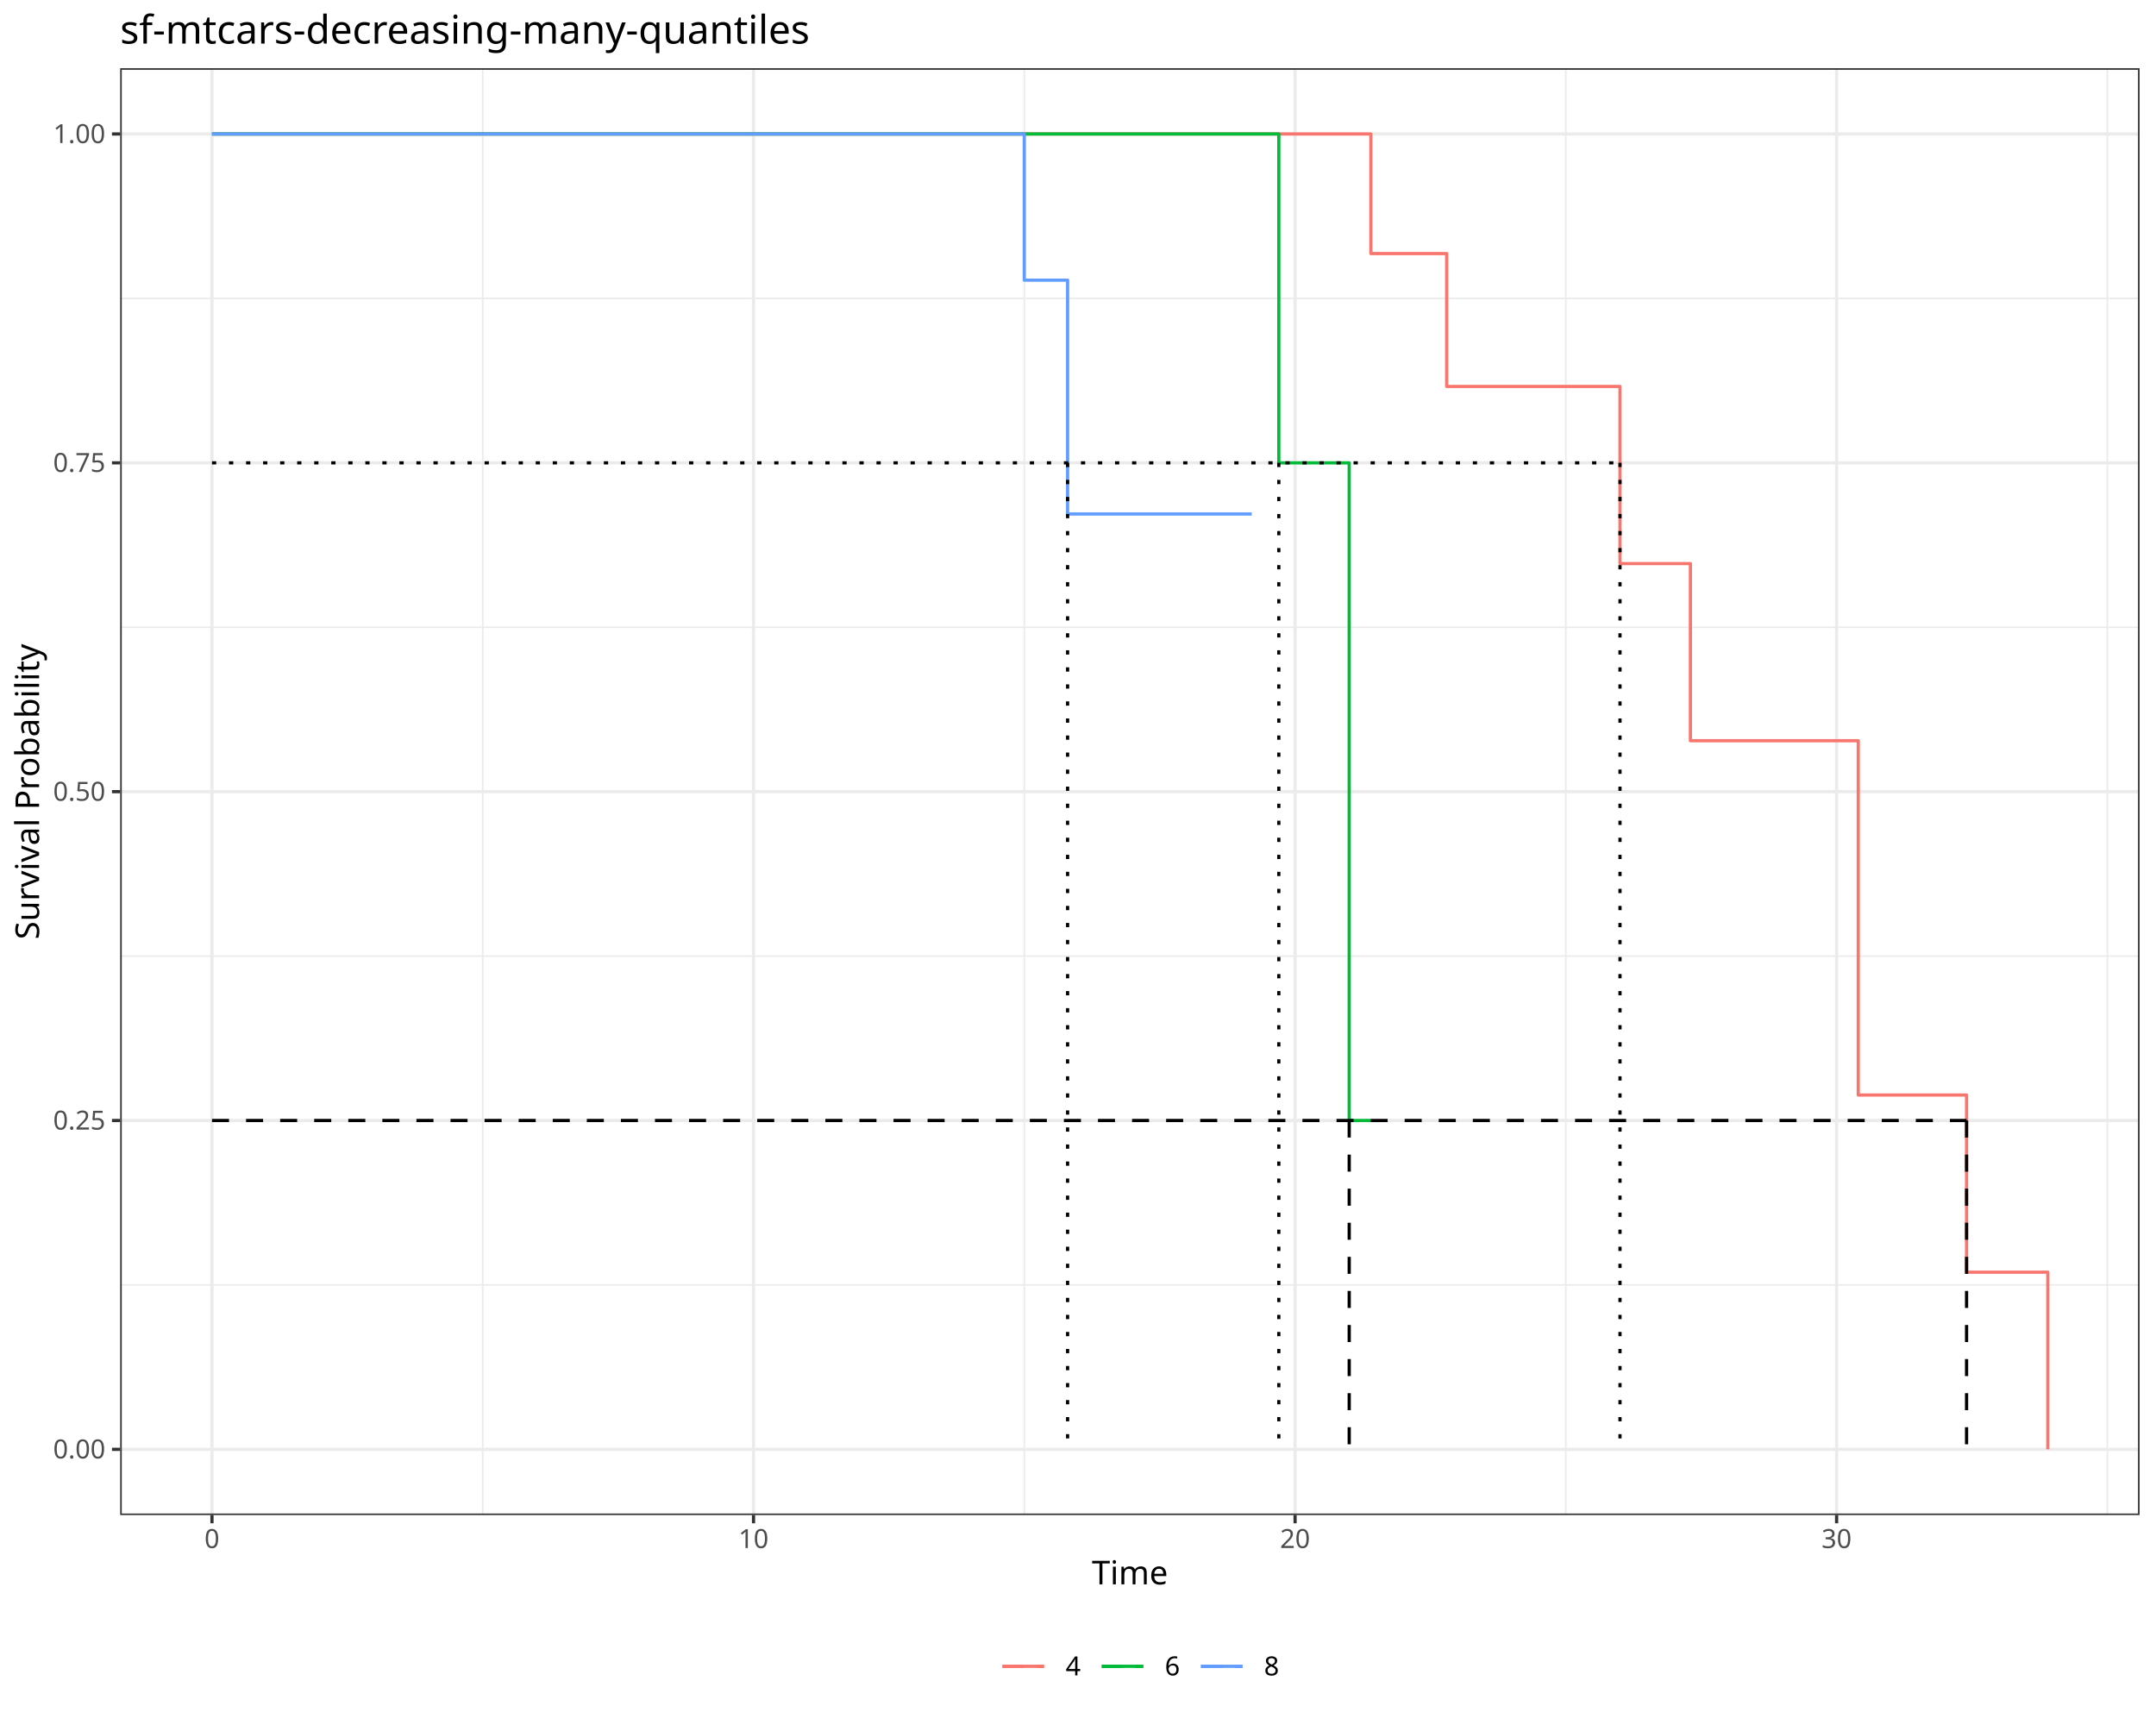
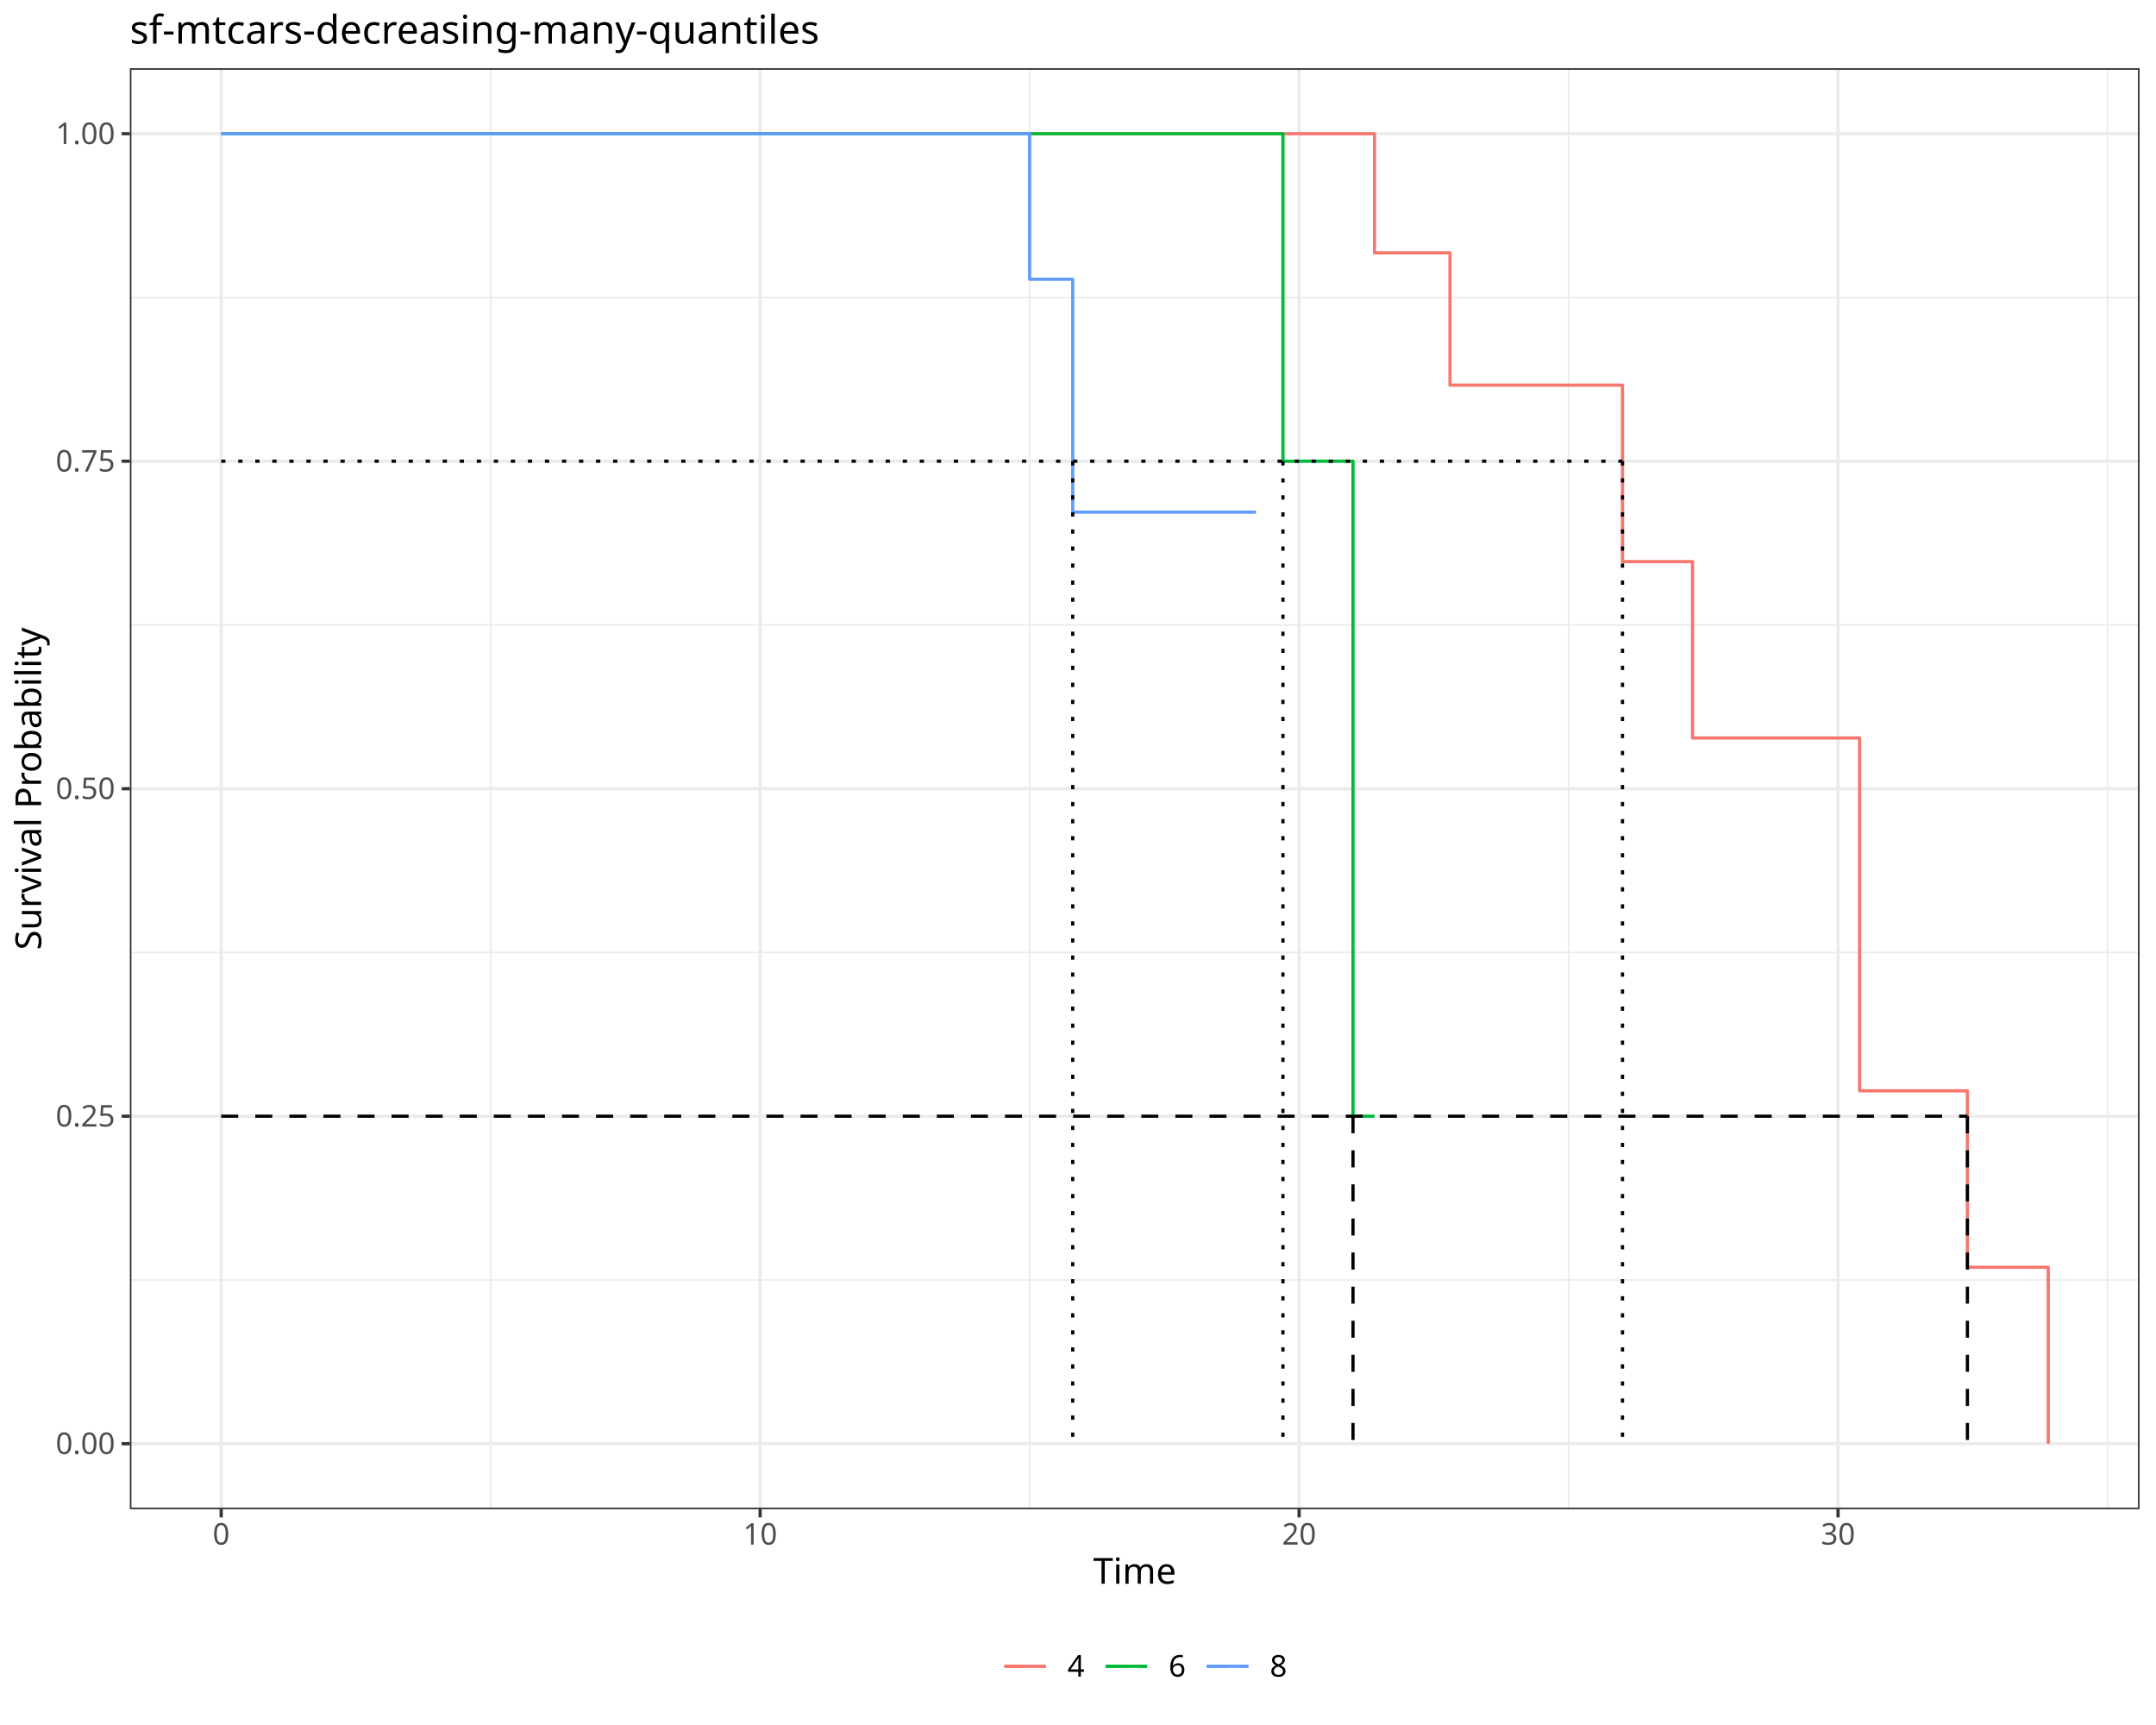
<svg xmlns="http://www.w3.org/2000/svg" class="svglite" data-engine-version="2.0" width="720.00pt" height="576.00pt" viewBox="0 0 720.00 576.00">
  <defs>
    <style type="text/css">
    .svglite line, .svglite polyline, .svglite polygon, .svglite path, .svglite rect, .svglite circle {
      fill: none;
      stroke: #000000;
      stroke-linecap: round;
      stroke-linejoin: round;
      stroke-miterlimit: 10.00;
    }
  </style>
  </defs>
  <rect width="100%" height="100%" style="stroke: none; fill: #FFFFFF;" />
  <defs>
    <clipPath id="cpMC4wMHw3MjAuMDB8MC4wMHw1NzYuMDA=">
      <rect x="0.00" y="0.00" width="720.00" height="576.00" />
    </clipPath>
  </defs>
  <g clip-path="url(#cpMC4wMHw3MjAuMDB8MC4wMHw1NzYuMDA=)">
    <rect x="0.00" y="0.00" width="720.00" height="576.00" style="stroke-width: 1.07; stroke: #FFFFFF; fill: #FFFFFF;" />
  </g>
  <defs>
-     <clipPath id="cpNDAuMTN8NzE0LjUyfDIyLjc4fDUwNS45MQ==">
-       <rect x="40.13" y="22.78" width="674.39" height="483.13" />
+     <clipPath id="cpNDMuMzZ8NzE0LjUyfDIyLjc4fDUwMy45NA==">
+       <rect x="43.36" y="22.78" width="671.16" height="481.16" />
    </clipPath>
  </defs>
-   <g clip-path="url(#cpNDAuMTN8NzE0LjUyfDIyLjc4fDUwNS45MQ==)">
-     <rect x="40.13" y="22.78" width="674.39" height="483.13" style="stroke-width: 1.07; stroke: none; fill: #FFFFFF;" />
-     <polyline points="40.13,429.05 714.52,429.05 " style="stroke-width: 0.53; stroke: #EBEBEB; stroke-linecap: butt;" />
-     <polyline points="40.13,319.25 714.52,319.25 " style="stroke-width: 0.53; stroke: #EBEBEB; stroke-linecap: butt;" />
-     <polyline points="40.13,209.45 714.52,209.45 " style="stroke-width: 0.53; stroke: #EBEBEB; stroke-linecap: butt;" />
-     <polyline points="40.13,99.65 714.52,99.65 " style="stroke-width: 0.53; stroke: #EBEBEB; stroke-linecap: butt;" />
-     <polyline points="161.21,505.91 161.21,22.78 " style="stroke-width: 0.53; stroke: #EBEBEB; stroke-linecap: butt;" />
-     <polyline points="342.06,505.91 342.06,22.78 " style="stroke-width: 0.53; stroke: #EBEBEB; stroke-linecap: butt;" />
-     <polyline points="522.91,505.91 522.91,22.78 " style="stroke-width: 0.53; stroke: #EBEBEB; stroke-linecap: butt;" />
-     <polyline points="703.76,505.91 703.76,22.78 " style="stroke-width: 0.53; stroke: #EBEBEB; stroke-linecap: butt;" />
-     <polyline points="40.13,483.95 714.52,483.95 " style="stroke-width: 1.07; stroke: #EBEBEB; stroke-linecap: butt;" />
-     <polyline points="40.13,374.15 714.52,374.15 " style="stroke-width: 1.07; stroke: #EBEBEB; stroke-linecap: butt;" />
-     <polyline points="40.13,264.35 714.52,264.35 " style="stroke-width: 1.07; stroke: #EBEBEB; stroke-linecap: butt;" />
-     <polyline points="40.13,154.55 714.52,154.55 " style="stroke-width: 1.07; stroke: #EBEBEB; stroke-linecap: butt;" />
-     <polyline points="40.13,44.74 714.52,44.74 " style="stroke-width: 1.07; stroke: #EBEBEB; stroke-linecap: butt;" />
-     <polyline points="70.79,505.91 70.79,22.78 " style="stroke-width: 1.07; stroke: #EBEBEB; stroke-linecap: butt;" />
-     <polyline points="251.64,505.91 251.64,22.78 " style="stroke-width: 1.07; stroke: #EBEBEB; stroke-linecap: butt;" />
-     <polyline points="432.49,505.91 432.49,22.78 " style="stroke-width: 1.07; stroke: #EBEBEB; stroke-linecap: butt;" />
-     <polyline points="613.34,505.91 613.34,22.78 " style="stroke-width: 1.07; stroke: #EBEBEB; stroke-linecap: butt;" />
-     <polyline points="70.79,44.74 457.80,44.74 457.80,84.67 459.61,84.67 459.61,84.67 483.12,84.67 483.12,129.04 512.06,129.04 512.06,129.04 541.00,129.04 541.00,188.19 564.51,188.19 564.51,247.34 620.57,247.34 620.57,365.65 656.74,365.65 656.74,424.80 683.87,424.80 683.87,483.95 " style="stroke-width: 1.07; stroke: #F8766D; stroke-linecap: butt;" />
-     <polyline points="70.79,44.74 392.70,44.74 392.70,44.74 398.12,44.74 398.12,44.74 418.02,44.74 418.02,44.74 427.06,44.74 427.06,154.55 450.57,154.55 450.57,374.15 457.80,374.15 457.80,374.15 " style="stroke-width: 1.07; stroke: #00BA38; stroke-linecap: butt;" />
-     <polyline points="70.79,44.74 258.87,44.74 258.87,44.74 311.32,44.74 311.32,44.74 329.40,44.74 329.40,44.74 336.64,44.74 336.64,44.74 342.06,44.74 342.06,93.55 345.68,93.55 345.68,93.55 351.10,93.55 351.10,93.55 356.53,93.55 356.53,171.63 367.38,171.63 367.38,171.63 383.66,171.63 383.66,171.63 408.98,171.63 408.98,171.63 418.02,171.63 418.02,171.63 " style="stroke-width: 1.07; stroke: #619CFF; stroke-linecap: butt;" />
-     <line x1="541.00" y1="154.55" x2="541.00" y2="483.95" style="stroke-width: 1.07; stroke-dasharray: 1.42,4.27; stroke-linecap: butt;" />
-     <line x1="427.06" y1="154.55" x2="427.06" y2="483.95" style="stroke-width: 1.07; stroke-dasharray: 1.42,4.27; stroke-linecap: butt;" />
-     <line x1="356.53" y1="154.55" x2="356.53" y2="483.95" style="stroke-width: 1.07; stroke-dasharray: 1.42,4.27; stroke-linecap: butt;" />
-     <line x1="70.79" y1="154.55" x2="541.00" y2="154.55" style="stroke-width: 1.07; stroke-dasharray: 1.42,4.27; stroke-linecap: butt;" />
-     <line x1="656.74" y1="374.15" x2="656.74" y2="483.95" style="stroke-width: 1.07; stroke-dasharray: 5.69,5.69; stroke-linecap: butt;" />
-     <line x1="450.57" y1="374.15" x2="450.57" y2="483.95" style="stroke-width: 1.07; stroke-dasharray: 5.69,5.69; stroke-linecap: butt;" />
-     <line x1="70.79" y1="374.15" x2="656.74" y2="374.15" style="stroke-width: 1.07; stroke-dasharray: 5.69,5.69; stroke-linecap: butt;" />
-     <rect x="40.13" y="22.78" width="674.39" height="483.13" style="stroke-width: 1.07; stroke: #333333;" />
+   <g clip-path="url(#cpNDMuMzZ8NzE0LjUyfDIyLjc4fDUwMy45NA==)">
+     <rect x="43.36" y="22.78" width="671.16" height="481.16" style="stroke-width: 1.07; stroke: none; fill: #FFFFFF;" />
+     <polyline points="43.36,427.40 714.52,427.40 " style="stroke-width: 0.53; stroke: #EBEBEB; stroke-linecap: butt;" />
+     <polyline points="43.36,318.04 714.52,318.04 " style="stroke-width: 0.53; stroke: #EBEBEB; stroke-linecap: butt;" />
+     <polyline points="43.36,208.69 714.52,208.69 " style="stroke-width: 0.53; stroke: #EBEBEB; stroke-linecap: butt;" />
+     <polyline points="43.36,99.33 714.52,99.33 " style="stroke-width: 0.53; stroke: #EBEBEB; stroke-linecap: butt;" />
+     <polyline points="163.86,503.94 163.86,22.78 " style="stroke-width: 0.53; stroke: #EBEBEB; stroke-linecap: butt;" />
+     <polyline points="343.85,503.94 343.85,22.78 " style="stroke-width: 0.53; stroke: #EBEBEB; stroke-linecap: butt;" />
+     <polyline points="523.83,503.94 523.83,22.78 " style="stroke-width: 0.53; stroke: #EBEBEB; stroke-linecap: butt;" />
+     <polyline points="703.81,503.94 703.81,22.78 " style="stroke-width: 0.53; stroke: #EBEBEB; stroke-linecap: butt;" />
+     <polyline points="43.36,482.07 714.52,482.07 " style="stroke-width: 1.07; stroke: #EBEBEB; stroke-linecap: butt;" />
+     <polyline points="43.36,372.72 714.52,372.72 " style="stroke-width: 1.07; stroke: #EBEBEB; stroke-linecap: butt;" />
+     <polyline points="43.36,263.36 714.52,263.36 " style="stroke-width: 1.07; stroke: #EBEBEB; stroke-linecap: butt;" />
+     <polyline points="43.36,154.01 714.52,154.01 " style="stroke-width: 1.07; stroke: #EBEBEB; stroke-linecap: butt;" />
+     <polyline points="43.36,44.65 714.52,44.65 " style="stroke-width: 1.07; stroke: #EBEBEB; stroke-linecap: butt;" />
+     <polyline points="73.87,503.94 73.87,22.78 " style="stroke-width: 1.07; stroke: #EBEBEB; stroke-linecap: butt;" />
+     <polyline points="253.85,503.94 253.85,22.78 " style="stroke-width: 1.07; stroke: #EBEBEB; stroke-linecap: butt;" />
+     <polyline points="433.84,503.94 433.84,22.78 " style="stroke-width: 1.07; stroke: #EBEBEB; stroke-linecap: butt;" />
+     <polyline points="613.82,503.94 613.82,22.78 " style="stroke-width: 1.07; stroke: #EBEBEB; stroke-linecap: butt;" />
+     <polyline points="73.87,44.65 459.03,44.65 459.03,84.42 460.83,84.42 460.83,84.42 484.23,84.42 484.23,128.60 513.03,128.60 513.03,128.60 541.83,128.60 541.83,187.52 565.22,187.52 565.22,246.43 621.02,246.43 621.02,364.25 657.02,364.25 657.02,423.16 684.01,423.16 684.01,482.07 " style="stroke-width: 1.07; stroke: #F8766D; stroke-linecap: butt;" />
+     <polyline points="73.87,44.65 394.24,44.65 394.24,44.65 399.64,44.65 399.64,44.65 419.44,44.65 419.44,44.65 428.44,44.65 428.44,154.01 451.84,154.01 451.84,372.72 459.03,372.72 459.03,372.72 " style="stroke-width: 1.07; stroke: #00BA38; stroke-linecap: butt;" />
+     <polyline points="73.87,44.65 261.05,44.65 261.05,44.65 313.25,44.65 313.25,44.65 331.25,44.65 331.25,44.65 338.45,44.65 338.45,44.65 343.85,44.65 343.85,93.26 347.45,93.26 347.45,93.26 352.84,93.26 352.84,93.26 358.24,93.26 358.24,171.02 369.04,171.02 369.04,171.02 385.24,171.02 385.24,171.02 410.44,171.02 410.44,171.02 419.44,171.02 419.44,171.02 " style="stroke-width: 1.07; stroke: #619CFF; stroke-linecap: butt;" />
+     <line x1="541.83" y1="154.01" x2="541.83" y2="482.07" style="stroke-width: 1.07; stroke-dasharray: 1.42,4.27; stroke-linecap: butt;" />
+     <line x1="428.44" y1="154.01" x2="428.44" y2="482.07" style="stroke-width: 1.07; stroke-dasharray: 1.42,4.27; stroke-linecap: butt;" />
+     <line x1="358.24" y1="154.01" x2="358.24" y2="482.07" style="stroke-width: 1.07; stroke-dasharray: 1.42,4.27; stroke-linecap: butt;" />
+     <line x1="73.87" y1="154.01" x2="541.83" y2="154.01" style="stroke-width: 1.07; stroke-dasharray: 1.42,4.27; stroke-linecap: butt;" />
+     <line x1="657.02" y1="372.72" x2="657.02" y2="482.07" style="stroke-width: 1.07; stroke-dasharray: 5.69,5.69; stroke-linecap: butt;" />
+     <line x1="451.84" y1="372.72" x2="451.84" y2="482.07" style="stroke-width: 1.07; stroke-dasharray: 5.69,5.69; stroke-linecap: butt;" />
+     <line x1="73.87" y1="372.72" x2="657.02" y2="372.72" style="stroke-width: 1.07; stroke-dasharray: 5.69,5.69; stroke-linecap: butt;" />
+     <rect x="43.36" y="22.78" width="671.16" height="481.16" style="stroke-width: 1.07; stroke: #333333;" />
  </g>
  <g clip-path="url(#cpMC4wMHw3MjAuMDB8MC4wMHw1NzYuMDA=)">
-     <text x="35.20" y="486.98" text-anchor="end" style="font-size: 8.80px; fill: #4D4D4D; font-family: sans;" textLength="17.13px" lengthAdjust="spacingAndGlyphs">0.00</text>
-     <text x="35.20" y="377.18" text-anchor="end" style="font-size: 8.80px; fill: #4D4D4D; font-family: sans;" textLength="17.13px" lengthAdjust="spacingAndGlyphs">0.25</text>
-     <text x="35.20" y="267.38" text-anchor="end" style="font-size: 8.80px; fill: #4D4D4D; font-family: sans;" textLength="17.13px" lengthAdjust="spacingAndGlyphs">0.50</text>
-     <text x="35.20" y="157.57" text-anchor="end" style="font-size: 8.80px; fill: #4D4D4D; font-family: sans;" textLength="17.13px" lengthAdjust="spacingAndGlyphs">0.75</text>
-     <text x="35.20" y="47.77" text-anchor="end" style="font-size: 8.80px; fill: #4D4D4D; font-family: sans;" textLength="17.13px" lengthAdjust="spacingAndGlyphs">1.00</text>
-     <polyline points="37.39,483.95 40.13,483.95 " style="stroke-width: 1.07; stroke: #333333; stroke-linecap: butt;" />
-     <polyline points="37.39,374.15 40.13,374.15 " style="stroke-width: 1.07; stroke: #333333; stroke-linecap: butt;" />
-     <polyline points="37.39,264.35 40.13,264.35 " style="stroke-width: 1.07; stroke: #333333; stroke-linecap: butt;" />
-     <polyline points="37.39,154.55 40.13,154.55 " style="stroke-width: 1.07; stroke: #333333; stroke-linecap: butt;" />
-     <polyline points="37.39,44.74 40.13,44.74 " style="stroke-width: 1.07; stroke: #333333; stroke-linecap: butt;" />
-     <polyline points="70.79,508.65 70.79,505.91 " style="stroke-width: 1.07; stroke: #333333; stroke-linecap: butt;" />
-     <polyline points="251.64,508.65 251.64,505.91 " style="stroke-width: 1.07; stroke: #333333; stroke-linecap: butt;" />
-     <polyline points="432.49,508.65 432.49,505.91 " style="stroke-width: 1.07; stroke: #333333; stroke-linecap: butt;" />
-     <polyline points="613.34,508.65 613.34,505.91 " style="stroke-width: 1.07; stroke: #333333; stroke-linecap: butt;" />
-     <text x="70.79" y="516.90" text-anchor="middle" style="font-size: 8.80px; fill: #4D4D4D; font-family: sans;" textLength="4.89px" lengthAdjust="spacingAndGlyphs">0</text>
-     <text x="251.64" y="516.90" text-anchor="middle" style="font-size: 8.80px; fill: #4D4D4D; font-family: sans;" textLength="9.79px" lengthAdjust="spacingAndGlyphs">10</text>
-     <text x="432.49" y="516.90" text-anchor="middle" style="font-size: 8.80px; fill: #4D4D4D; font-family: sans;" textLength="9.79px" lengthAdjust="spacingAndGlyphs">20</text>
-     <text x="613.34" y="516.90" text-anchor="middle" style="font-size: 8.80px; fill: #4D4D4D; font-family: sans;" textLength="9.79px" lengthAdjust="spacingAndGlyphs">30</text>
-     <text x="377.33" y="529.04" text-anchor="middle" style="font-size: 11.00px; font-family: sans;" textLength="24.45px" lengthAdjust="spacingAndGlyphs">Time</text>
-     <text transform="translate(13.05,264.35) rotate(-90)" text-anchor="middle" style="font-size: 11.00px; font-family: sans;" textLength="93.55px" lengthAdjust="spacingAndGlyphs">Survival Probability</text>
-     <rect x="322.15" y="542.28" width="110.36" height="28.24" style="stroke-width: 1.07; stroke: none; fill: #FFFFFF;" />
-     <rect x="333.11" y="547.76" width="17.28" height="17.28" style="stroke-width: 1.07; stroke: none; fill: #FFFFFF;" />
-     <line x1="334.83" y1="556.40" x2="348.66" y2="556.40" style="stroke-width: 1.07; stroke: #F8766D; stroke-linecap: butt;" />
-     <line x1="334.83" y1="556.40" x2="348.66" y2="556.40" style="stroke-width: 1.07; stroke: #F8766D; stroke-dasharray: 1.42,4.27; stroke-linecap: butt;" />
-     <line x1="334.83" y1="556.40" x2="348.66" y2="556.40" style="stroke-width: 1.07; stroke: #F8766D; stroke-dasharray: 5.69,5.69; stroke-linecap: butt;" />
-     <rect x="366.24" y="547.76" width="17.28" height="17.28" style="stroke-width: 1.07; stroke: none; fill: #FFFFFF;" />
-     <line x1="367.97" y1="556.40" x2="381.79" y2="556.40" style="stroke-width: 1.07; stroke: #00BA38; stroke-linecap: butt;" />
-     <line x1="367.97" y1="556.40" x2="381.79" y2="556.40" style="stroke-width: 1.07; stroke: #00BA38; stroke-dasharray: 1.42,4.27; stroke-linecap: butt;" />
-     <line x1="367.97" y1="556.40" x2="381.79" y2="556.40" style="stroke-width: 1.07; stroke: #00BA38; stroke-dasharray: 5.69,5.69; stroke-linecap: butt;" />
-     <rect x="399.37" y="547.76" width="17.28" height="17.28" style="stroke-width: 1.07; stroke: none; fill: #FFFFFF;" />
-     <line x1="401.10" y1="556.40" x2="414.92" y2="556.40" style="stroke-width: 1.07; stroke: #619CFF; stroke-linecap: butt;" />
-     <line x1="401.10" y1="556.40" x2="414.92" y2="556.40" style="stroke-width: 1.07; stroke: #619CFF; stroke-dasharray: 1.42,4.27; stroke-linecap: butt;" />
-     <line x1="401.10" y1="556.40" x2="414.92" y2="556.40" style="stroke-width: 1.07; stroke: #619CFF; stroke-dasharray: 5.69,5.69; stroke-linecap: butt;" />
-     <text x="355.87" y="559.43" style="font-size: 8.80px; font-family: sans;" textLength="4.89px" lengthAdjust="spacingAndGlyphs">4</text>
-     <text x="389.00" y="559.43" style="font-size: 8.80px; font-family: sans;" textLength="4.89px" lengthAdjust="spacingAndGlyphs">6</text>
-     <text x="422.13" y="559.43" style="font-size: 8.80px; font-family: sans;" textLength="4.89px" lengthAdjust="spacingAndGlyphs">8</text>
-     <text x="40.13" y="14.56" style="font-size: 13.20px; font-family: sans;" textLength="217.19px" lengthAdjust="spacingAndGlyphs">sf-mtcars-decreasing-many-quantiles</text>
+     <text x="38.43" y="485.51" text-anchor="end" style="font-size: 10.00px; fill: #4D4D4D; font-family: sans;" textLength="19.46px" lengthAdjust="spacingAndGlyphs">0.00</text>
+     <text x="38.43" y="376.16" text-anchor="end" style="font-size: 10.00px; fill: #4D4D4D; font-family: sans;" textLength="19.46px" lengthAdjust="spacingAndGlyphs">0.25</text>
+     <text x="38.43" y="266.80" text-anchor="end" style="font-size: 10.00px; fill: #4D4D4D; font-family: sans;" textLength="19.46px" lengthAdjust="spacingAndGlyphs">0.50</text>
+     <text x="38.43" y="157.45" text-anchor="end" style="font-size: 10.00px; fill: #4D4D4D; font-family: sans;" textLength="19.46px" lengthAdjust="spacingAndGlyphs">0.75</text>
+     <text x="38.43" y="48.10" text-anchor="end" style="font-size: 10.00px; fill: #4D4D4D; font-family: sans;" textLength="19.46px" lengthAdjust="spacingAndGlyphs">1.00</text>
+     <polyline points="40.62,482.07 43.36,482.07 " style="stroke-width: 1.07; stroke: #333333; stroke-linecap: butt;" />
+     <polyline points="40.62,372.72 43.36,372.72 " style="stroke-width: 1.07; stroke: #333333; stroke-linecap: butt;" />
+     <polyline points="40.62,263.36 43.36,263.36 " style="stroke-width: 1.07; stroke: #333333; stroke-linecap: butt;" />
+     <polyline points="40.62,154.01 43.36,154.01 " style="stroke-width: 1.07; stroke: #333333; stroke-linecap: butt;" />
+     <polyline points="40.62,44.65 43.36,44.65 " style="stroke-width: 1.07; stroke: #333333; stroke-linecap: butt;" />
+     <polyline points="73.87,506.68 73.87,503.94 " style="stroke-width: 1.07; stroke: #333333; stroke-linecap: butt;" />
+     <polyline points="253.85,506.68 253.85,503.94 " style="stroke-width: 1.07; stroke: #333333; stroke-linecap: butt;" />
+     <polyline points="433.84,506.68 433.84,503.94 " style="stroke-width: 1.07; stroke: #333333; stroke-linecap: butt;" />
+     <polyline points="613.82,506.68 613.82,503.94 " style="stroke-width: 1.07; stroke: #333333; stroke-linecap: butt;" />
+     <text x="73.87" y="515.76" text-anchor="middle" style="font-size: 10.00px; fill: #4D4D4D; font-family: sans;" textLength="5.56px" lengthAdjust="spacingAndGlyphs">0</text>
+     <text x="253.85" y="515.76" text-anchor="middle" style="font-size: 10.00px; fill: #4D4D4D; font-family: sans;" textLength="11.12px" lengthAdjust="spacingAndGlyphs">10</text>
+     <text x="433.84" y="515.76" text-anchor="middle" style="font-size: 10.00px; fill: #4D4D4D; font-family: sans;" textLength="11.12px" lengthAdjust="spacingAndGlyphs">20</text>
+     <text x="613.82" y="515.76" text-anchor="middle" style="font-size: 10.00px; fill: #4D4D4D; font-family: sans;" textLength="11.12px" lengthAdjust="spacingAndGlyphs">30</text>
+     <text x="378.94" y="528.83" text-anchor="middle" style="font-size: 12.00px; font-family: sans;" textLength="26.67px" lengthAdjust="spacingAndGlyphs">Time</text>
+     <text transform="translate(13.74,263.36) rotate(-90)" text-anchor="middle" style="font-size: 12.00px; font-family: sans;" textLength="102.05px" lengthAdjust="spacingAndGlyphs">Survival Probability</text>
+     <rect x="322.76" y="542.28" width="112.36" height="28.24" style="stroke-width: 1.07; stroke: none; fill: #FFFFFF;" />
+     <rect x="333.72" y="547.76" width="17.28" height="17.28" style="stroke-width: 1.07; stroke: none; fill: #FFFFFF;" />
+     <line x1="335.45" y1="556.40" x2="349.27" y2="556.40" style="stroke-width: 1.07; stroke: #F8766D; stroke-linecap: butt;" />
+     <line x1="335.45" y1="556.40" x2="349.27" y2="556.40" style="stroke-width: 1.07; stroke: #F8766D; stroke-dasharray: 1.42,4.27; stroke-linecap: butt;" />
+     <line x1="335.45" y1="556.40" x2="349.27" y2="556.40" style="stroke-width: 1.07; stroke: #F8766D; stroke-dasharray: 5.69,5.69; stroke-linecap: butt;" />
+     <rect x="367.52" y="547.76" width="17.28" height="17.28" style="stroke-width: 1.07; stroke: none; fill: #FFFFFF;" />
+     <line x1="369.25" y1="556.40" x2="383.07" y2="556.40" style="stroke-width: 1.07; stroke: #00BA38; stroke-linecap: butt;" />
+     <line x1="369.25" y1="556.40" x2="383.07" y2="556.40" style="stroke-width: 1.07; stroke: #00BA38; stroke-dasharray: 1.42,4.27; stroke-linecap: butt;" />
+     <line x1="369.25" y1="556.40" x2="383.07" y2="556.40" style="stroke-width: 1.07; stroke: #00BA38; stroke-dasharray: 5.69,5.69; stroke-linecap: butt;" />
+     <rect x="401.32" y="547.76" width="17.28" height="17.28" style="stroke-width: 1.07; stroke: none; fill: #FFFFFF;" />
+     <line x1="403.05" y1="556.40" x2="416.87" y2="556.40" style="stroke-width: 1.07; stroke: #619CFF; stroke-linecap: butt;" />
+     <line x1="403.05" y1="556.40" x2="416.87" y2="556.40" style="stroke-width: 1.07; stroke: #619CFF; stroke-dasharray: 1.42,4.27; stroke-linecap: butt;" />
+     <line x1="403.05" y1="556.40" x2="416.87" y2="556.40" style="stroke-width: 1.07; stroke: #619CFF; stroke-dasharray: 5.69,5.69; stroke-linecap: butt;" />
+     <text x="356.48" y="559.84" style="font-size: 10.00px; font-family: sans;" textLength="5.56px" lengthAdjust="spacingAndGlyphs">4</text>
+     <text x="390.28" y="559.84" style="font-size: 10.00px; font-family: sans;" textLength="5.56px" lengthAdjust="spacingAndGlyphs">6</text>
+     <text x="424.08" y="559.84" style="font-size: 10.00px; font-family: sans;" textLength="5.56px" lengthAdjust="spacingAndGlyphs">8</text>
+     <text x="43.36" y="14.56" style="font-size: 13.20px; font-family: sans;" textLength="217.19px" lengthAdjust="spacingAndGlyphs">sf-mtcars-decreasing-many-quantiles</text>
  </g>
</svg>
